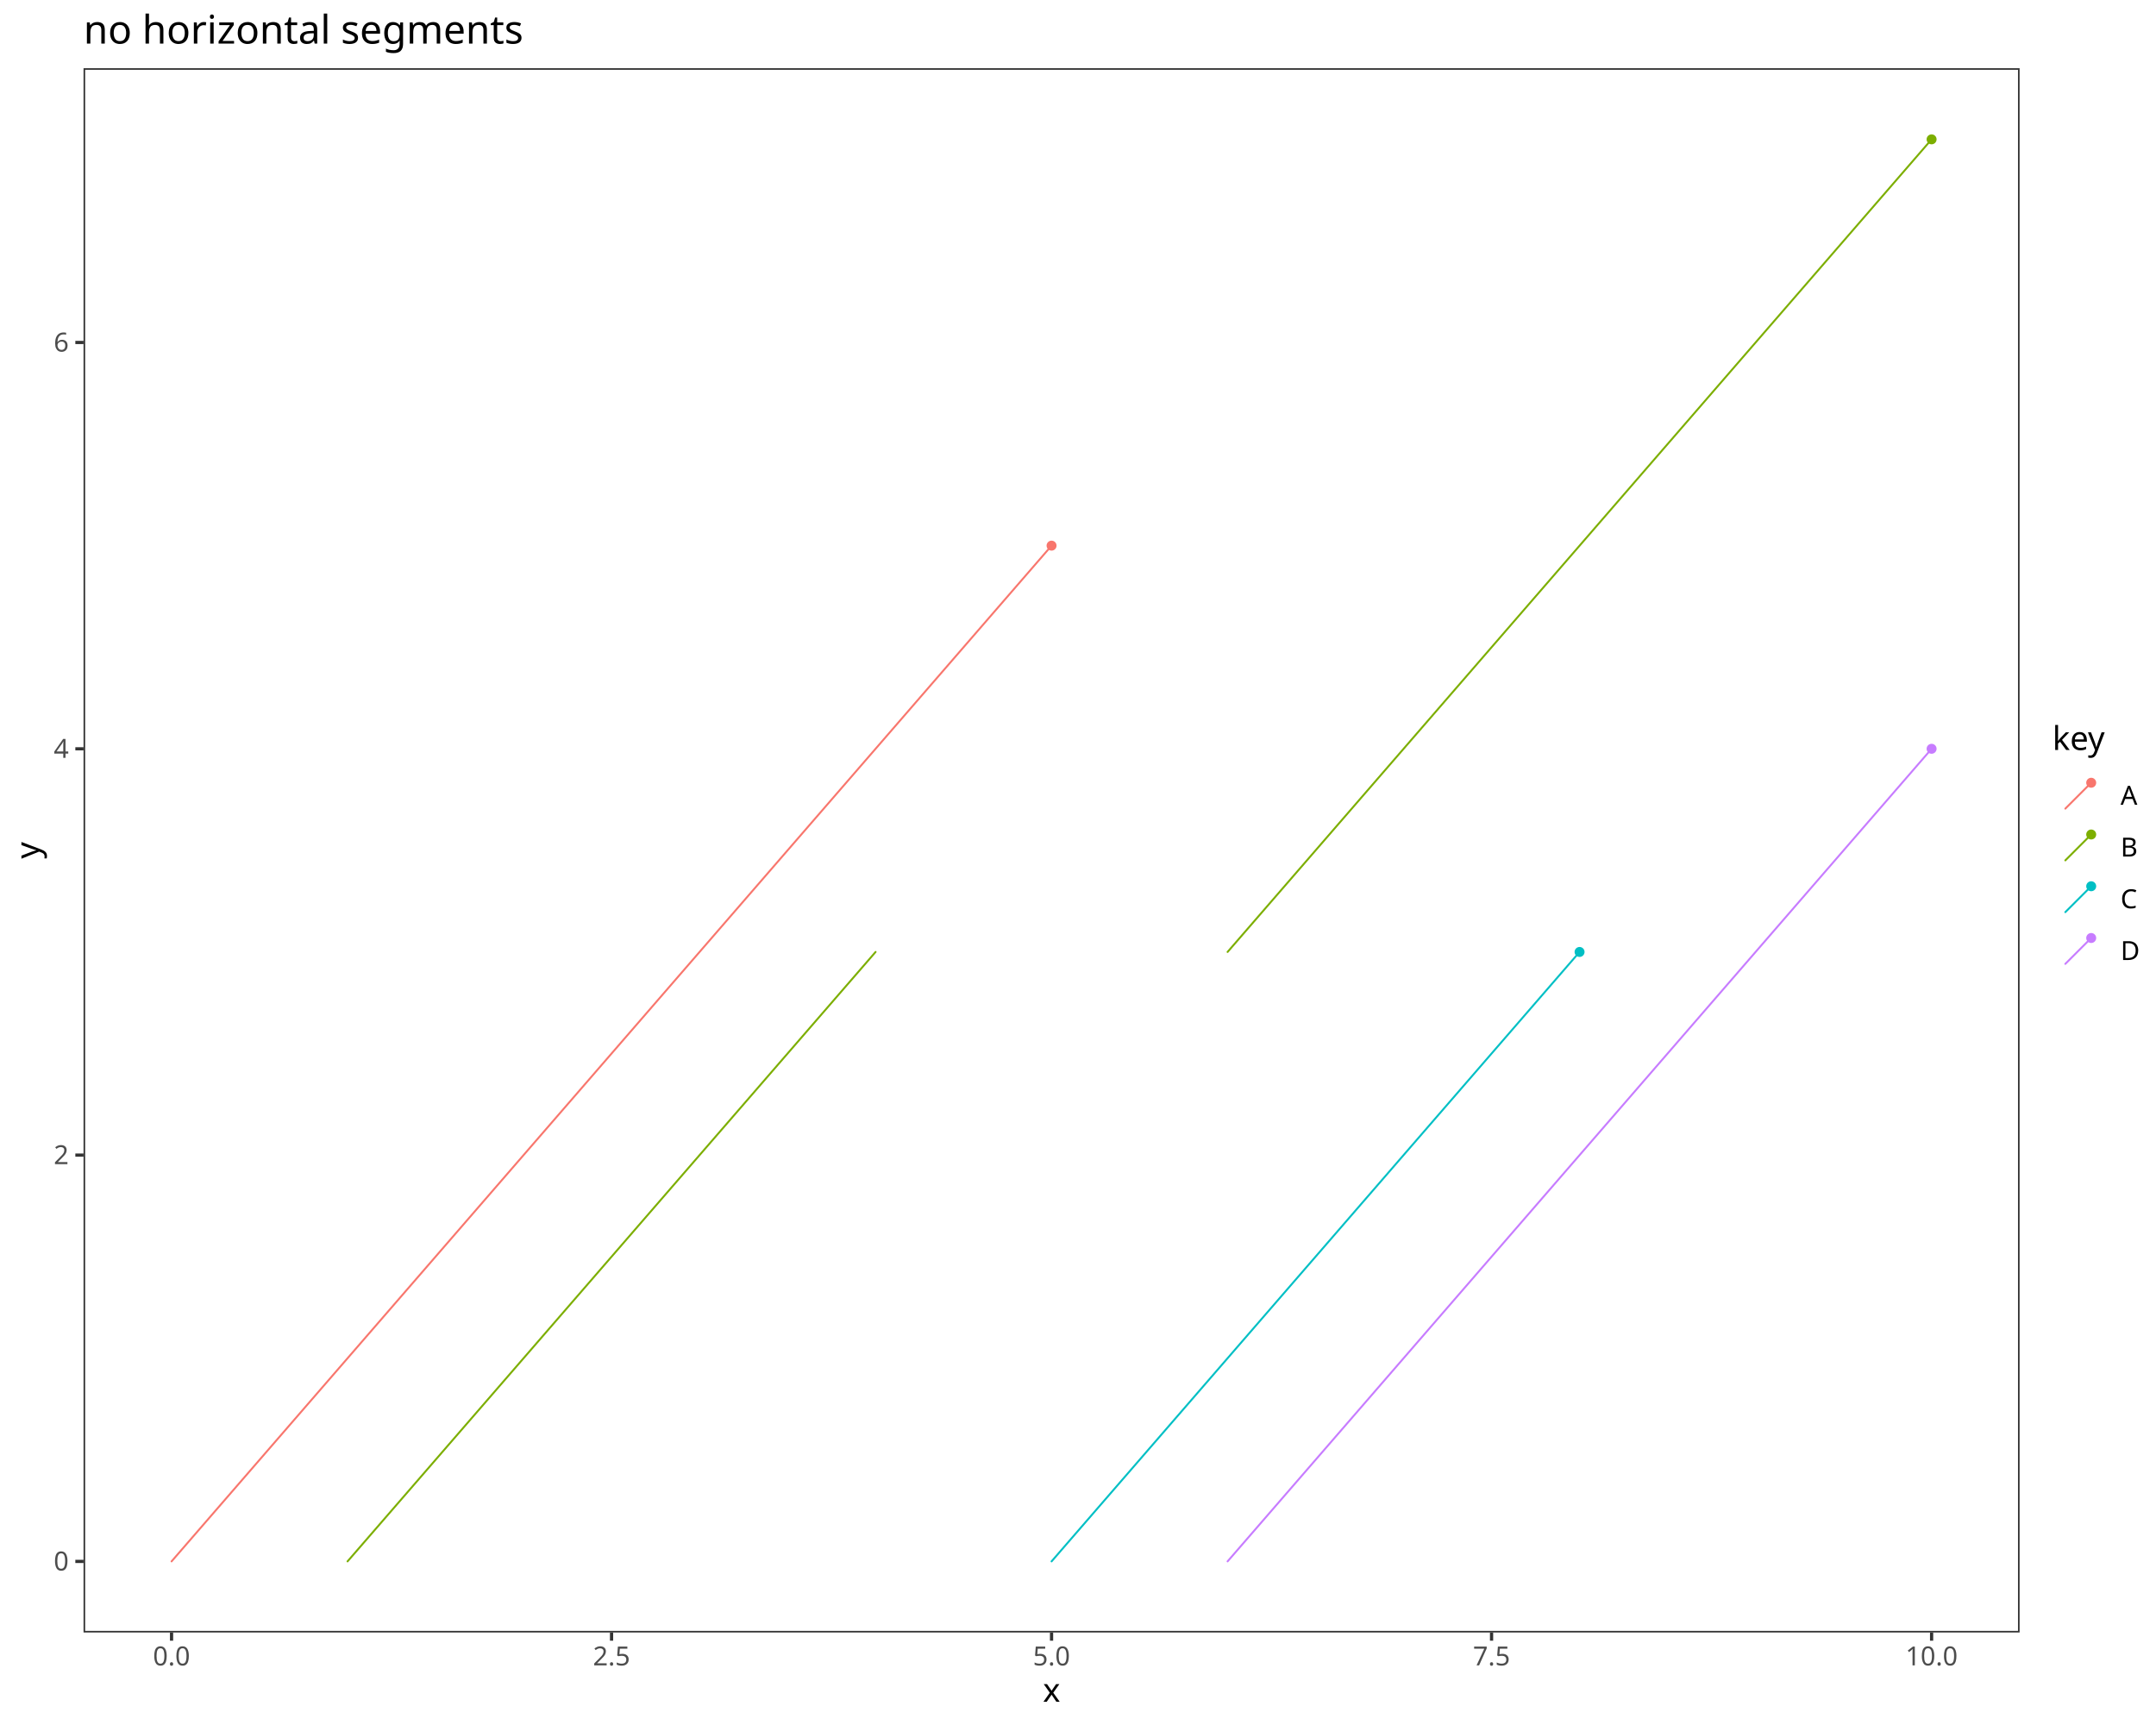
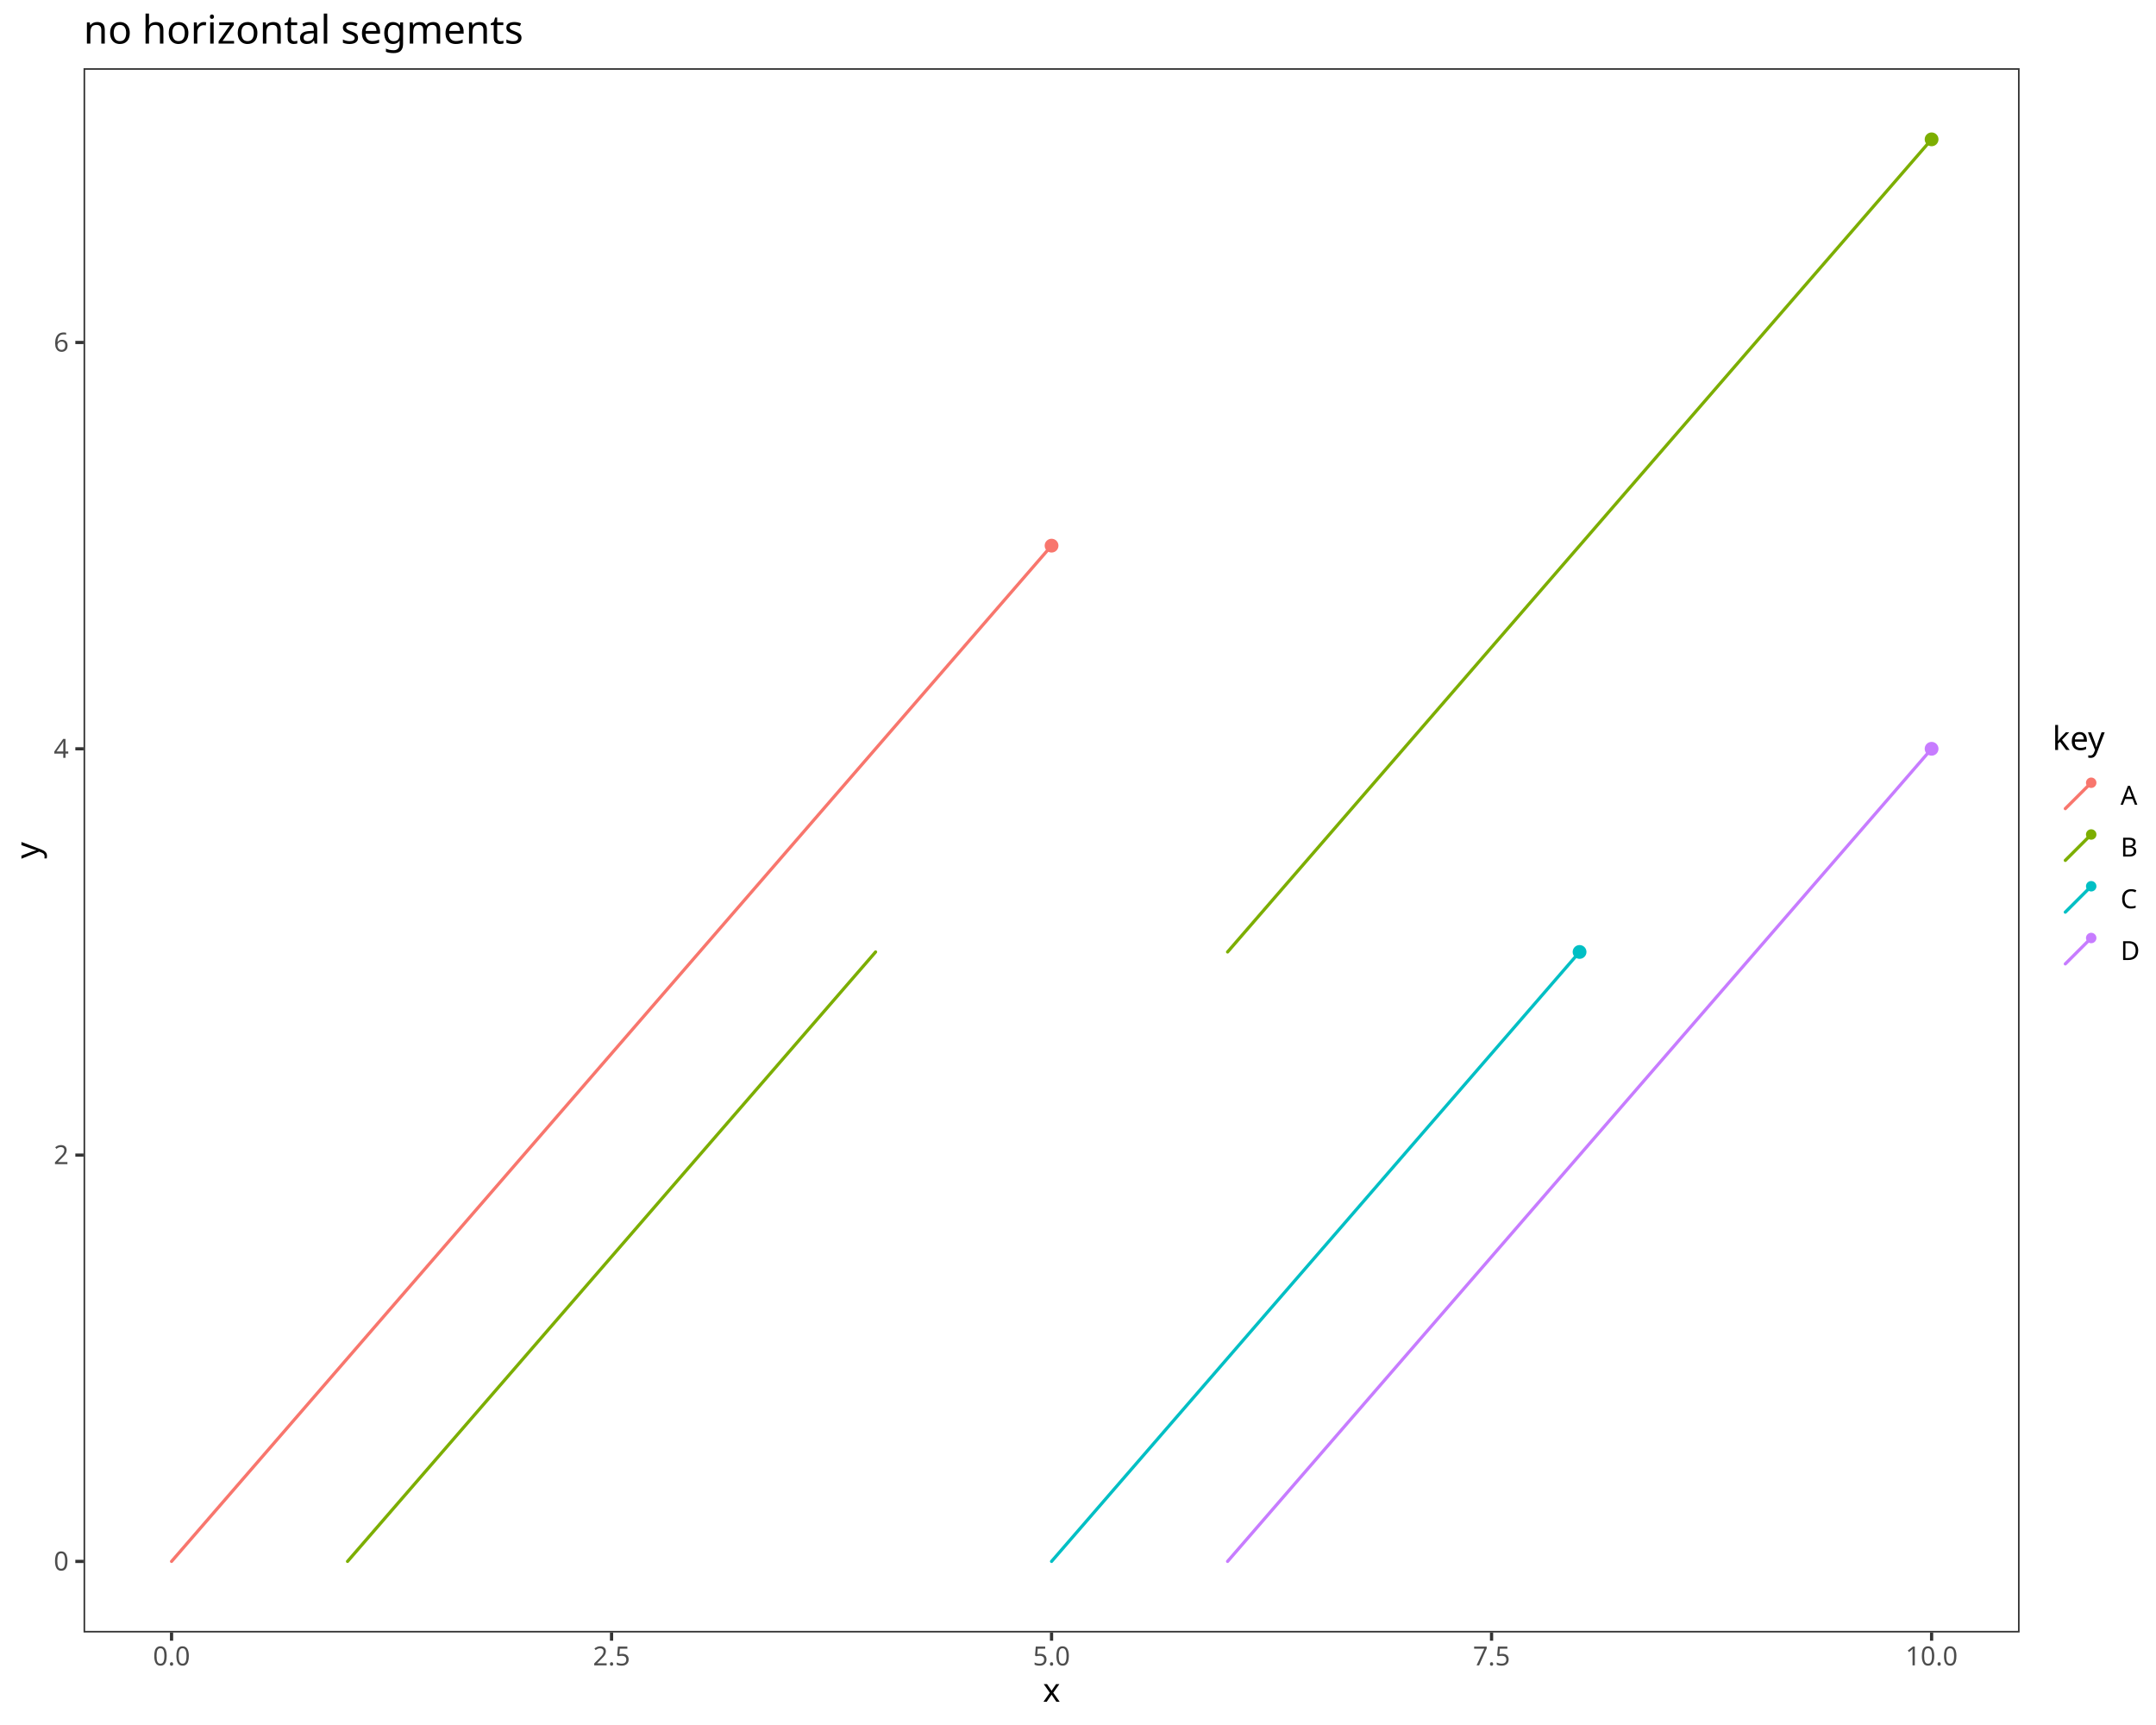
<svg xmlns="http://www.w3.org/2000/svg" class="svglite" data-engine-version="2.0" width="720.00pt" height="576.00pt" viewBox="0 0 720.00 576.00">
  <defs>
    <style type="text/css">
    .svglite line, .svglite polyline, .svglite polygon, .svglite path, .svglite rect, .svglite circle {
      fill: none;
      stroke: #000000;
      stroke-linecap: round;
      stroke-linejoin: round;
      stroke-miterlimit: 10.00;
    }
  </style>
  </defs>
  <rect width="100%" height="100%" style="stroke: none; fill: #FFFFFF;" />
  <defs>
    <clipPath id="cpMC4wMHw3MjAuMDB8MC4wMHw1NzYuMDA=">
      <rect x="0.00" y="0.00" width="720.00" height="576.00" />
    </clipPath>
  </defs>
  <g clip-path="url(#cpMC4wMHw3MjAuMDB8MC4wMHw1NzYuMDA=)">
    <rect x="0.00" y="0.00" width="720.00" height="576.00" style="stroke-width: 1.07; stroke: #FFFFFF; fill: #FFFFFF;" />
  </g>
  <defs>
    <clipPath id="cpMjcuOTB8Njc0LjQ1fDIyLjc4fDU0NS4xMQ==">
      <rect x="27.90" y="22.78" width="646.55" height="522.33" />
    </clipPath>
  </defs>
  <g clip-path="url(#cpMjcuOTB8Njc0LjQ1fDIyLjc4fDU0NS4xMQ==)">
    <rect x="27.90" y="22.78" width="646.55" height="522.33" style="stroke-width: 1.07; stroke: none; fill: #FFFFFF;" />
-     <line x1="57.29" y1="521.37" x2="351.17" y2="182.20" style="stroke-width: 0.64; stroke: #F8766D;" />
-     <circle cx="351.17" cy="182.20" r="1.31" style="stroke-width: 0.71; stroke: #F8766D; fill: #F8766D;" />
-     <line x1="116.06" y1="521.37" x2="292.40" y2="317.87" style="stroke-width: 0.64; stroke: #7CAE00;" />
-     <line x1="409.95" y1="317.87" x2="645.06" y2="46.53" style="stroke-width: 0.64; stroke: #7CAE00;" />
-     <circle cx="645.06" cy="46.53" r="1.31" style="stroke-width: 0.71; stroke: #7CAE00; fill: #7CAE00;" />
-     <line x1="351.17" y1="521.37" x2="527.50" y2="317.87" style="stroke-width: 0.64; stroke: #00BFC4;" />
-     <circle cx="527.50" cy="317.87" r="1.31" style="stroke-width: 0.71; stroke: #00BFC4; fill: #00BFC4;" />
-     <line x1="409.95" y1="521.37" x2="645.06" y2="250.03" style="stroke-width: 0.64; stroke: #C77CFF;" />
-     <circle cx="645.06" cy="250.03" r="1.31" style="stroke-width: 0.71; stroke: #C77CFF; fill: #C77CFF;" />
+     <line x1="57.29" y1="521.37" x2="351.17" y2="182.20" style="stroke-width: 1.07; stroke: #F8766D;" />
+     <circle cx="351.17" cy="182.20" r="1.95" style="stroke-width: 0.71; stroke: #F8766D; fill: #F8766D;" />
+     <line x1="116.06" y1="521.37" x2="292.40" y2="317.87" style="stroke-width: 1.07; stroke: #7CAE00;" />
+     <line x1="409.95" y1="317.87" x2="645.06" y2="46.53" style="stroke-width: 1.07; stroke: #7CAE00;" />
+     <circle cx="645.06" cy="46.53" r="1.95" style="stroke-width: 0.71; stroke: #7CAE00; fill: #7CAE00;" />
+     <line x1="351.17" y1="521.37" x2="527.50" y2="317.87" style="stroke-width: 1.07; stroke: #00BFC4;" />
+     <circle cx="527.50" cy="317.87" r="1.95" style="stroke-width: 0.71; stroke: #00BFC4; fill: #00BFC4;" />
+     <line x1="409.95" y1="521.37" x2="645.06" y2="250.03" style="stroke-width: 1.07; stroke: #C77CFF;" />
+     <circle cx="645.06" cy="250.03" r="1.95" style="stroke-width: 0.71; stroke: #C77CFF; fill: #C77CFF;" />
    <rect x="27.90" y="22.78" width="646.55" height="522.33" style="stroke-width: 1.07; stroke: #333333;" />
  </g>
  <g clip-path="url(#cpMC4wMHw3MjAuMDB8MC4wMHw1NzYuMDA=)">
    <text x="22.97" y="524.40" text-anchor="end" style="font-size: 8.80px; fill: #4D4D4D; font-family: sans;" textLength="4.89px" lengthAdjust="spacingAndGlyphs">0</text>
    <text x="22.97" y="388.73" text-anchor="end" style="font-size: 8.80px; fill: #4D4D4D; font-family: sans;" textLength="4.89px" lengthAdjust="spacingAndGlyphs">2</text>
    <text x="22.97" y="253.06" text-anchor="end" style="font-size: 8.80px; fill: #4D4D4D; font-family: sans;" textLength="4.89px" lengthAdjust="spacingAndGlyphs">4</text>
    <text x="22.97" y="117.39" text-anchor="end" style="font-size: 8.80px; fill: #4D4D4D; font-family: sans;" textLength="4.89px" lengthAdjust="spacingAndGlyphs">6</text>
    <polyline points="25.16,521.37 27.90,521.37 " style="stroke-width: 1.07; stroke: #333333; stroke-linecap: butt;" />
    <polyline points="25.16,385.70 27.90,385.70 " style="stroke-width: 1.07; stroke: #333333; stroke-linecap: butt;" />
    <polyline points="25.16,250.03 27.90,250.03 " style="stroke-width: 1.07; stroke: #333333; stroke-linecap: butt;" />
    <polyline points="25.16,114.36 27.90,114.36 " style="stroke-width: 1.07; stroke: #333333; stroke-linecap: butt;" />
    <polyline points="57.29,547.85 57.29,545.11 " style="stroke-width: 1.07; stroke: #333333; stroke-linecap: butt;" />
    <polyline points="204.23,547.85 204.23,545.11 " style="stroke-width: 1.07; stroke: #333333; stroke-linecap: butt;" />
    <polyline points="351.17,547.85 351.17,545.11 " style="stroke-width: 1.07; stroke: #333333; stroke-linecap: butt;" />
    <polyline points="498.11,547.85 498.11,545.11 " style="stroke-width: 1.07; stroke: #333333; stroke-linecap: butt;" />
    <polyline points="645.06,547.85 645.06,545.11 " style="stroke-width: 1.07; stroke: #333333; stroke-linecap: butt;" />
    <text x="57.29" y="556.10" text-anchor="middle" style="font-size: 8.80px; fill: #4D4D4D; font-family: sans;" textLength="12.23px" lengthAdjust="spacingAndGlyphs">0.0</text>
    <text x="204.23" y="556.10" text-anchor="middle" style="font-size: 8.80px; fill: #4D4D4D; font-family: sans;" textLength="12.23px" lengthAdjust="spacingAndGlyphs">2.5</text>
    <text x="351.17" y="556.10" text-anchor="middle" style="font-size: 8.80px; fill: #4D4D4D; font-family: sans;" textLength="12.23px" lengthAdjust="spacingAndGlyphs">5.0</text>
    <text x="498.11" y="556.10" text-anchor="middle" style="font-size: 8.80px; fill: #4D4D4D; font-family: sans;" textLength="12.23px" lengthAdjust="spacingAndGlyphs">7.5</text>
    <text x="645.06" y="556.10" text-anchor="middle" style="font-size: 8.80px; fill: #4D4D4D; font-family: sans;" textLength="17.13px" lengthAdjust="spacingAndGlyphs">10.0</text>
    <text x="351.17" y="568.24" text-anchor="middle" style="font-size: 11.00px; font-family: sans;" textLength="5.50px" lengthAdjust="spacingAndGlyphs">x</text>
    <text transform="translate(13.05,283.95) rotate(-90)" text-anchor="middle" style="font-size: 11.00px; font-family: sans;" textLength="5.50px" lengthAdjust="spacingAndGlyphs">y</text>
    <rect x="685.40" y="241.72" width="29.12" height="84.45" style="stroke-width: 1.07; stroke: none; fill: #FFFFFF;" />
    <text x="685.40" y="250.43" style="font-size: 11.00px; font-family: sans;" textLength="17.13px" lengthAdjust="spacingAndGlyphs">key</text>
    <rect x="685.40" y="257.05" width="17.28" height="17.28" style="stroke-width: 1.07; stroke: none; fill: #FFFFFF;" />
-     <line x1="689.72" y1="270.01" x2="698.36" y2="261.37" style="stroke-width: 0.64; stroke: #F8766D;" />
-     <circle cx="698.36" cy="261.37" r="1.31" style="stroke-width: 0.71; stroke: #F8766D; fill: #F8766D;" />
+     <line x1="689.72" y1="270.01" x2="698.36" y2="261.37" style="stroke-width: 1.07; stroke: #F8766D;" />
+     <circle cx="698.36" cy="261.37" r="1.39" style="stroke-width: 0.71; stroke: #F8766D; fill: #F8766D;" />
    <rect x="685.40" y="274.33" width="17.28" height="17.28" style="stroke-width: 1.07; stroke: none; fill: #FFFFFF;" />
-     <line x1="689.72" y1="287.29" x2="698.36" y2="278.65" style="stroke-width: 0.64; stroke: #7CAE00;" />
-     <circle cx="698.36" cy="278.65" r="1.31" style="stroke-width: 0.71; stroke: #7CAE00; fill: #7CAE00;" />
+     <line x1="689.72" y1="287.29" x2="698.36" y2="278.65" style="stroke-width: 1.07; stroke: #7CAE00;" />
+     <circle cx="698.36" cy="278.65" r="1.39" style="stroke-width: 0.71; stroke: #7CAE00; fill: #7CAE00;" />
    <rect x="685.40" y="291.61" width="17.28" height="17.28" style="stroke-width: 1.07; stroke: none; fill: #FFFFFF;" />
-     <line x1="689.72" y1="304.57" x2="698.36" y2="295.93" style="stroke-width: 0.64; stroke: #00BFC4;" />
-     <circle cx="698.36" cy="295.93" r="1.31" style="stroke-width: 0.71; stroke: #00BFC4; fill: #00BFC4;" />
+     <line x1="689.72" y1="304.57" x2="698.36" y2="295.93" style="stroke-width: 1.07; stroke: #00BFC4;" />
+     <circle cx="698.36" cy="295.93" r="1.39" style="stroke-width: 0.71; stroke: #00BFC4; fill: #00BFC4;" />
    <rect x="685.40" y="308.89" width="17.28" height="17.28" style="stroke-width: 1.07; stroke: none; fill: #FFFFFF;" />
-     <line x1="689.72" y1="321.85" x2="698.36" y2="313.21" style="stroke-width: 0.64; stroke: #C77CFF;" />
-     <circle cx="698.36" cy="313.21" r="1.31" style="stroke-width: 0.71; stroke: #C77CFF; fill: #C77CFF;" />
+     <line x1="689.72" y1="321.85" x2="698.36" y2="313.21" style="stroke-width: 1.07; stroke: #C77CFF;" />
+     <circle cx="698.36" cy="313.21" r="1.39" style="stroke-width: 0.71; stroke: #C77CFF; fill: #C77CFF;" />
    <text x="708.16" y="268.72" style="font-size: 8.80px; font-family: sans;" textLength="5.87px" lengthAdjust="spacingAndGlyphs">A</text>
    <text x="708.16" y="286.00" style="font-size: 8.80px; font-family: sans;" textLength="5.87px" lengthAdjust="spacingAndGlyphs">B</text>
    <text x="708.16" y="303.28" style="font-size: 8.80px; font-family: sans;" textLength="6.36px" lengthAdjust="spacingAndGlyphs">C</text>
    <text x="708.16" y="320.56" style="font-size: 8.80px; font-family: sans;" textLength="6.36px" lengthAdjust="spacingAndGlyphs">D</text>
    <text x="27.90" y="14.56" style="font-size: 13.20px; font-family: sans;" textLength="136.50px" lengthAdjust="spacingAndGlyphs">no horizontal segments</text>
  </g>
</svg>
